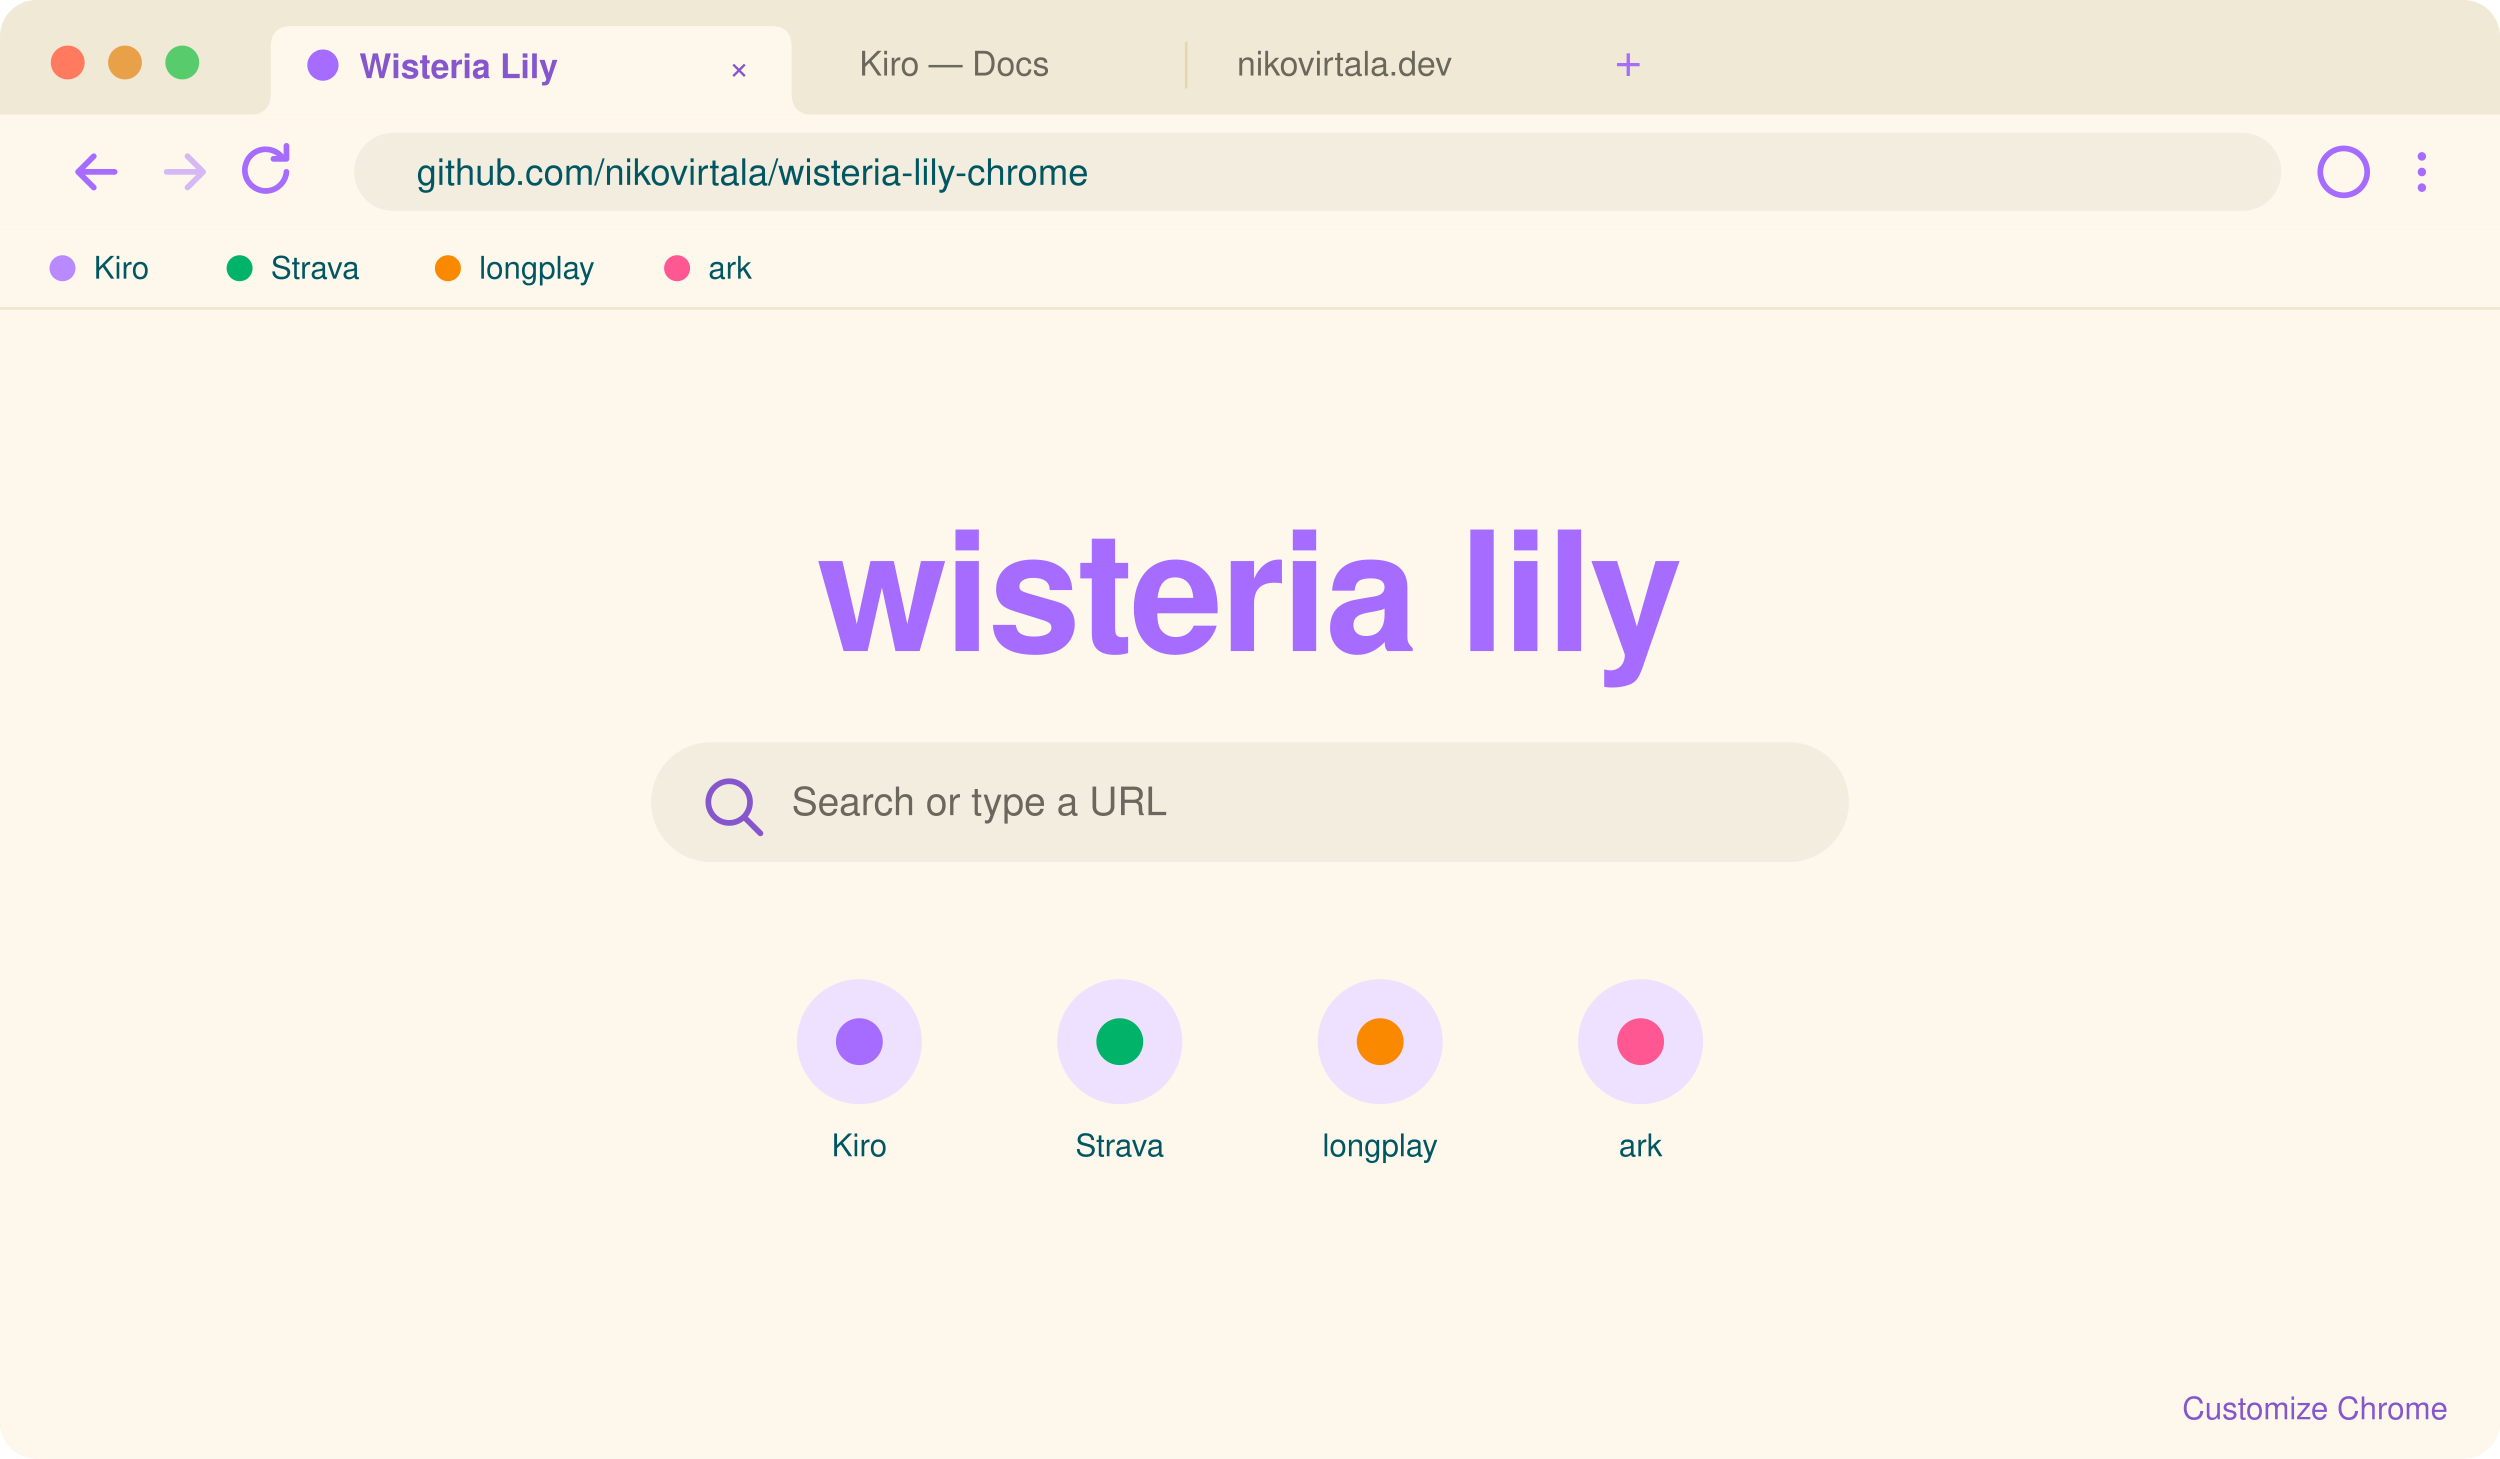
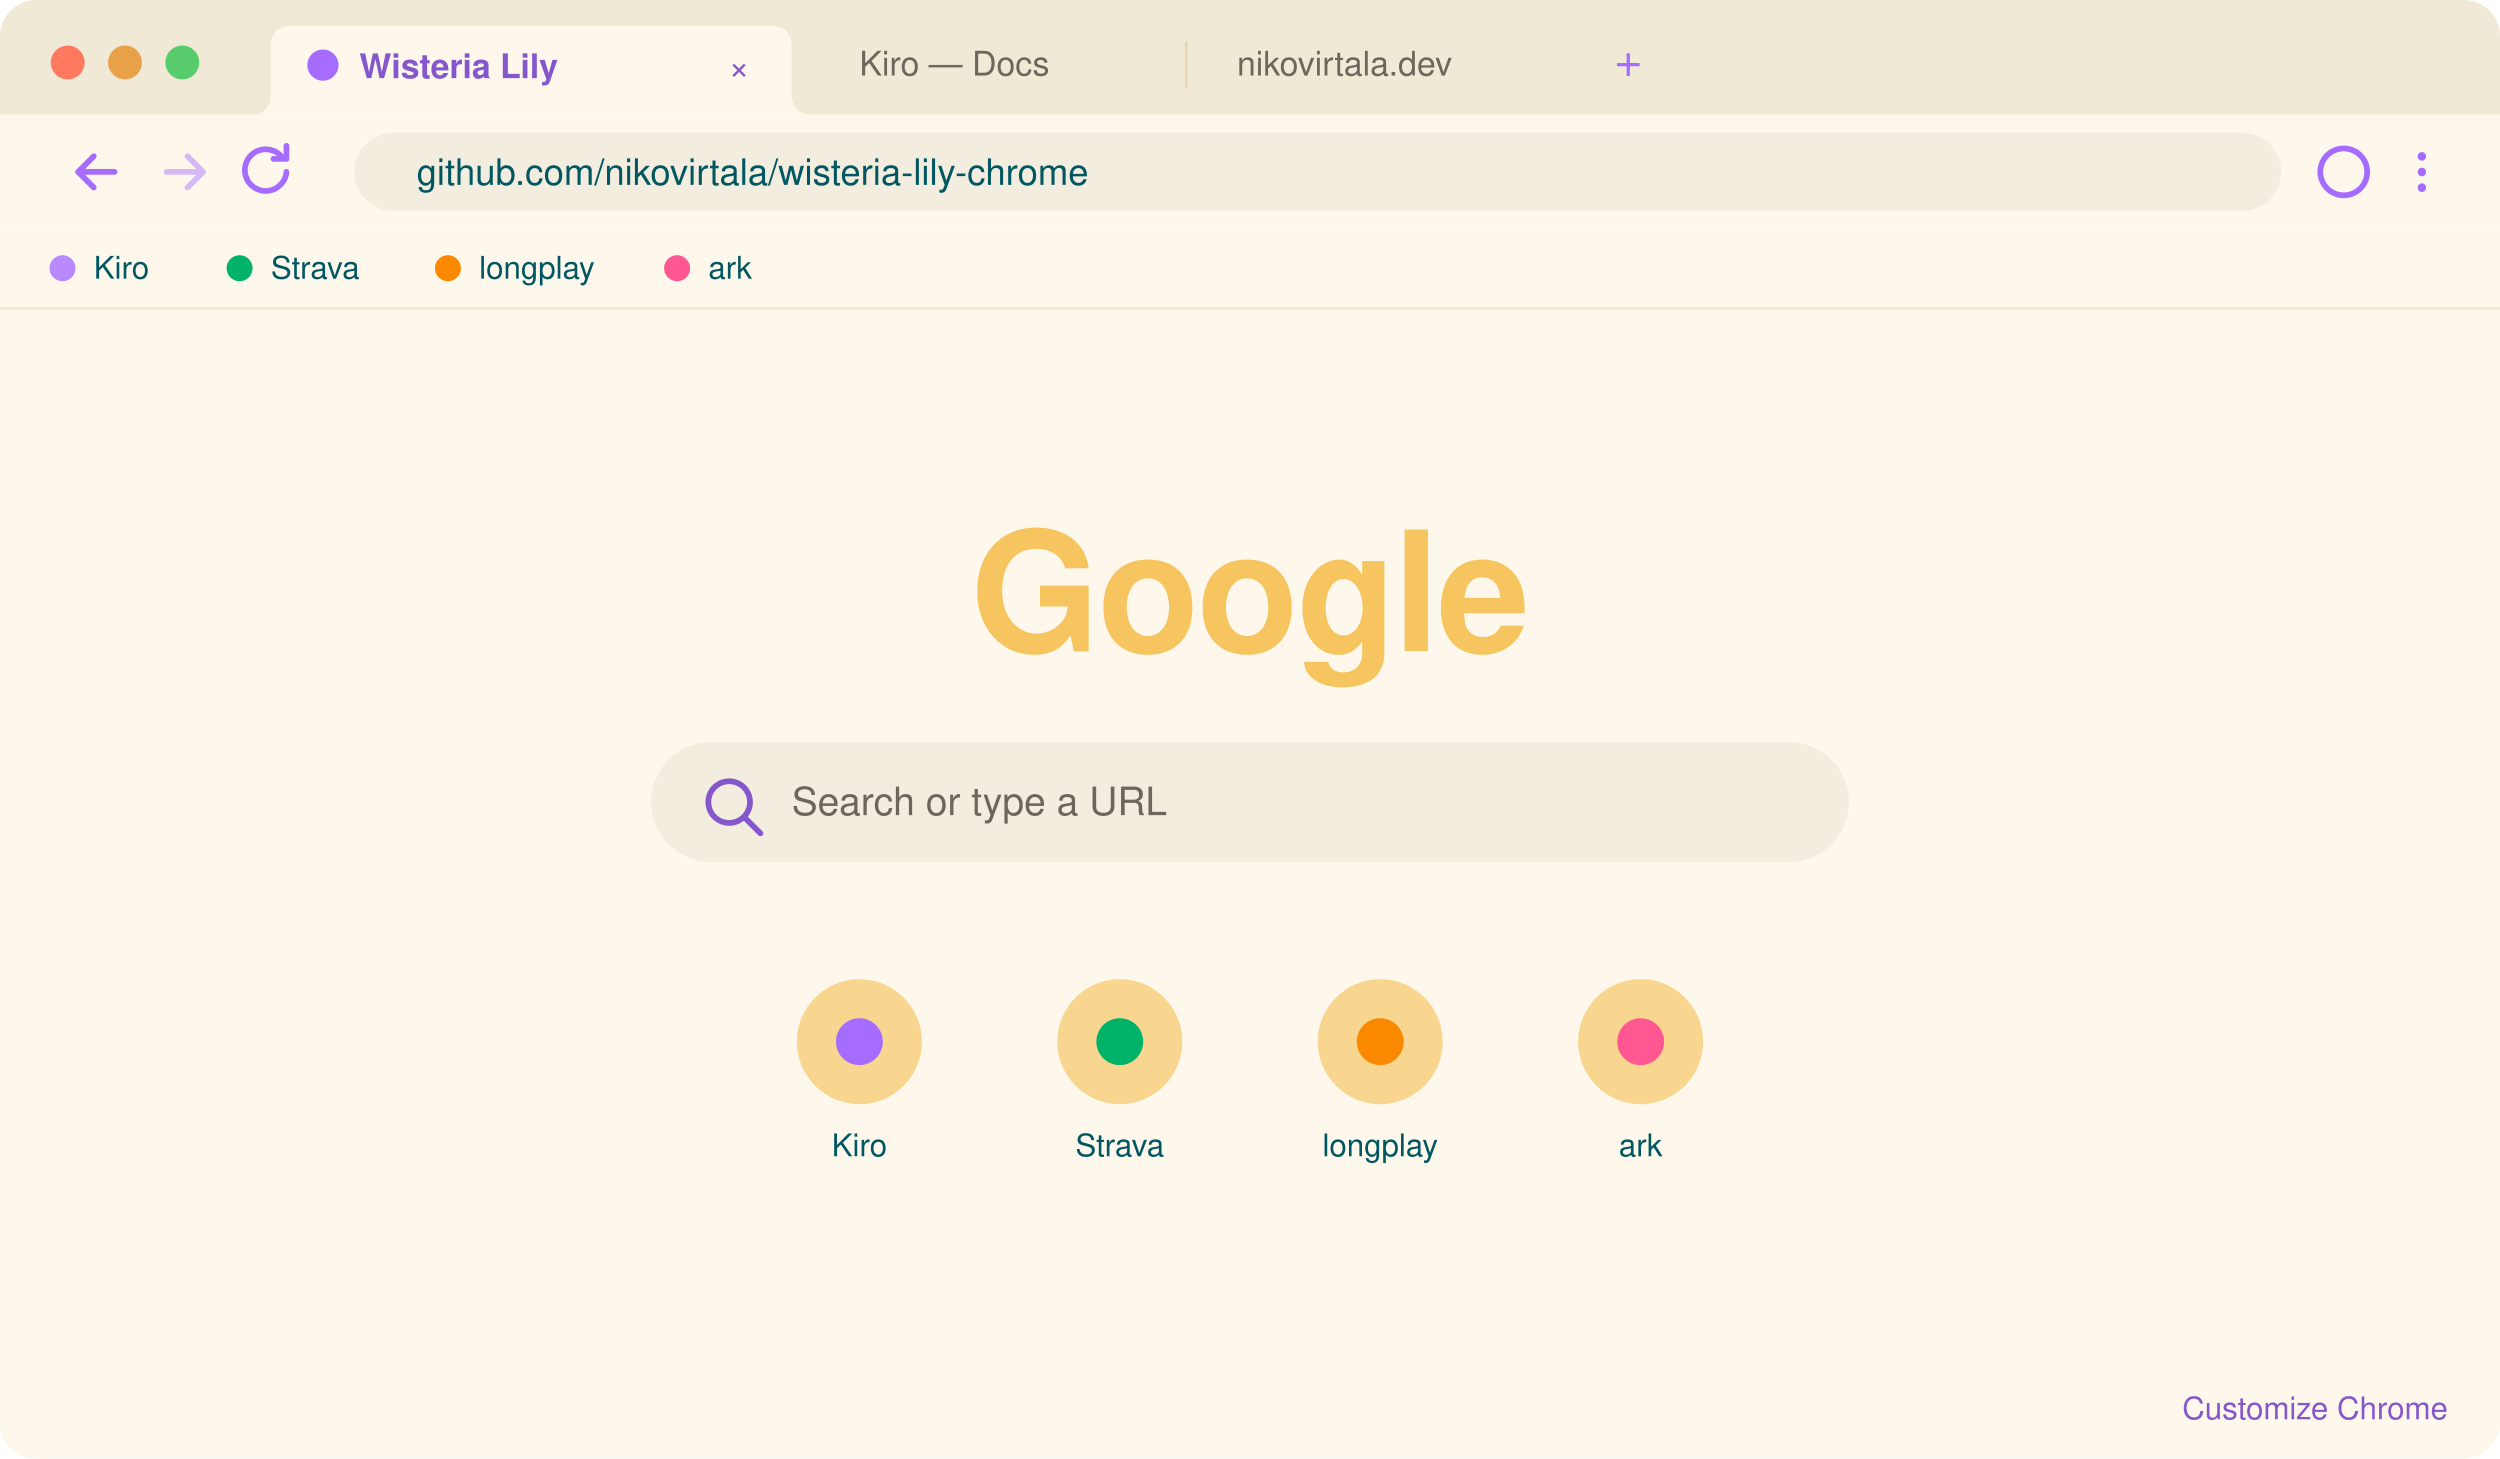
<svg xmlns="http://www.w3.org/2000/svg" viewBox="0 0 960 560" font-family="-apple-system, 'Segoe UI', Helvetica, Arial, sans-serif">
  <defs>
    <clipPath id="win">
      <rect width="960" height="560" rx="14" />
    </clipPath>
  </defs>
  <g clip-path="url(#win)">
    <rect width="960" height="560" fill="#F0E9D6" />
    <circle cx="26" cy="24" r="6.5" fill="#FF7A5F" />
    <circle cx="48" cy="24" r="6.5" fill="#E9A149" />
    <circle cx="70" cy="24" r="6.5" fill="#58CC6D" />
    <text x="330" y="29" font-size="13" fill="#6B675C">Kiro — Docs</text>
    <rect x="455" y="16" width="1" height="18" fill="#E6D7B2" />
    <text x="475" y="29" font-size="13" fill="#6B675C">nikovirtala.dev</text>
    <text x="620" y="29" font-size="18" fill="#A66BFF">+</text>
    <path d="M96 44 Q104 44 104 36 L104 18 Q104 10 112 10 L296 10 Q304 10 304 18 L304 36 Q304 44 312 44 Z" fill="#FEF8EC" />
    <circle cx="124" cy="25" r="6" fill="#A66BFF" />
    <text x="138" y="30" font-size="13" fill="#8556CC" font-weight="600">Wisteria Lily</text>
    <text x="280" y="30" font-size="13" fill="#8556CC">×</text>
    <rect y="44" width="960" height="44" fill="#FEF8EC" />
    <g fill="none" stroke="#A66BFF" stroke-width="2.2" stroke-linecap="round" stroke-linejoin="round">
      <path d="M30 66 h14 M30 66 l6 -6 M30 66 l6 6" />
      <path d="M78 66 h-14 M78 66 l-6 -6 M78 66 l-6 6" opacity="0.45" />
      <path d="M108 60 a8 8 0 1 0 2 6 M110 56 v5 h-5" />
      <circle cx="900" cy="66" r="9" />
      <path d="M930 60 v0.1 M930 66 v0.1 M930 72 v0.1" stroke-width="3.2" />
    </g>
    <rect x="136" y="51" width="740" height="30" rx="15" fill="#F2EDDE" />
    <text x="160" y="71" font-size="14" fill="#005661">github.com/nikovirtala/wisteria-lily-chrome</text>
    <rect y="88" width="960" height="30" fill="#FEF8EC" />
    <g font-size="12" fill="#005661">
      <circle cx="24" cy="103" r="5" fill="#B889FF" />
      <text x="36" y="107">Kiro</text>
      <circle cx="92" cy="103" r="5" fill="#00B368" />
      <text x="104" y="107">Strava</text>
      <circle cx="172" cy="103" r="5" fill="#FA8900" />
      <text x="184" y="107">longplay</text>
      <circle cx="260" cy="103" r="5" fill="#FF5792" />
      <text x="272" y="107">ark</text>
    </g>
    <rect y="118" width="960" height="1" fill="#F0E7D1" />
    <rect y="119" width="960" height="441" fill="#FEF8EC" />
-     <text x="480" y="250" font-size="64" font-weight="600" text-anchor="middle" fill="#A66BFF" letter-spacing="-1">wisteria lily</text>
+     <text x="480" y="250" font-size="64" font-weight="600" text-anchor="middle" fill="#F7C560" letter-spacing="-1">Google</text>
    <rect x="250" y="285" width="460" height="46" rx="23" fill="#F2EDDE" />
    <circle cx="280" cy="308" r="8" fill="none" stroke="#8556CC" stroke-width="2.2" />
    <path d="M286 314 l6 6" stroke="#8556CC" stroke-width="2.2" stroke-linecap="round" />
    <text x="304" y="313" font-size="15" fill="#6B675C">Search or type a URL</text>
    <g font-size="12" fill="#005661" text-anchor="middle">
-       <circle cx="330" cy="400" r="24" fill="#EDE1FF" />
+       <circle cx="330" cy="400" r="24" fill="#F9D68F" />
      <circle cx="330" cy="400" r="9" fill="#A66BFF" />
      <text x="330" y="444">Kiro</text>
-       <circle cx="430" cy="400" r="24" fill="#EDE1FF" />
+       <circle cx="430" cy="400" r="24" fill="#F9D68F" />
      <circle cx="430" cy="400" r="9" fill="#00B368" />
      <text x="430" y="444">Strava</text>
-       <circle cx="530" cy="400" r="24" fill="#EDE1FF" />
+       <circle cx="530" cy="400" r="24" fill="#F9D68F" />
      <circle cx="530" cy="400" r="9" fill="#FA8900" />
      <text x="530" y="444">longplay</text>
-       <circle cx="630" cy="400" r="24" fill="#EDE1FF" />
+       <circle cx="630" cy="400" r="24" fill="#F9D68F" />
      <circle cx="630" cy="400" r="9" fill="#FF5792" />
      <text x="630" y="444">ark</text>
    </g>
    <text x="940" y="545" font-size="12" text-anchor="end" fill="#8556CC">Customize Chrome</text>
  </g>
</svg>
